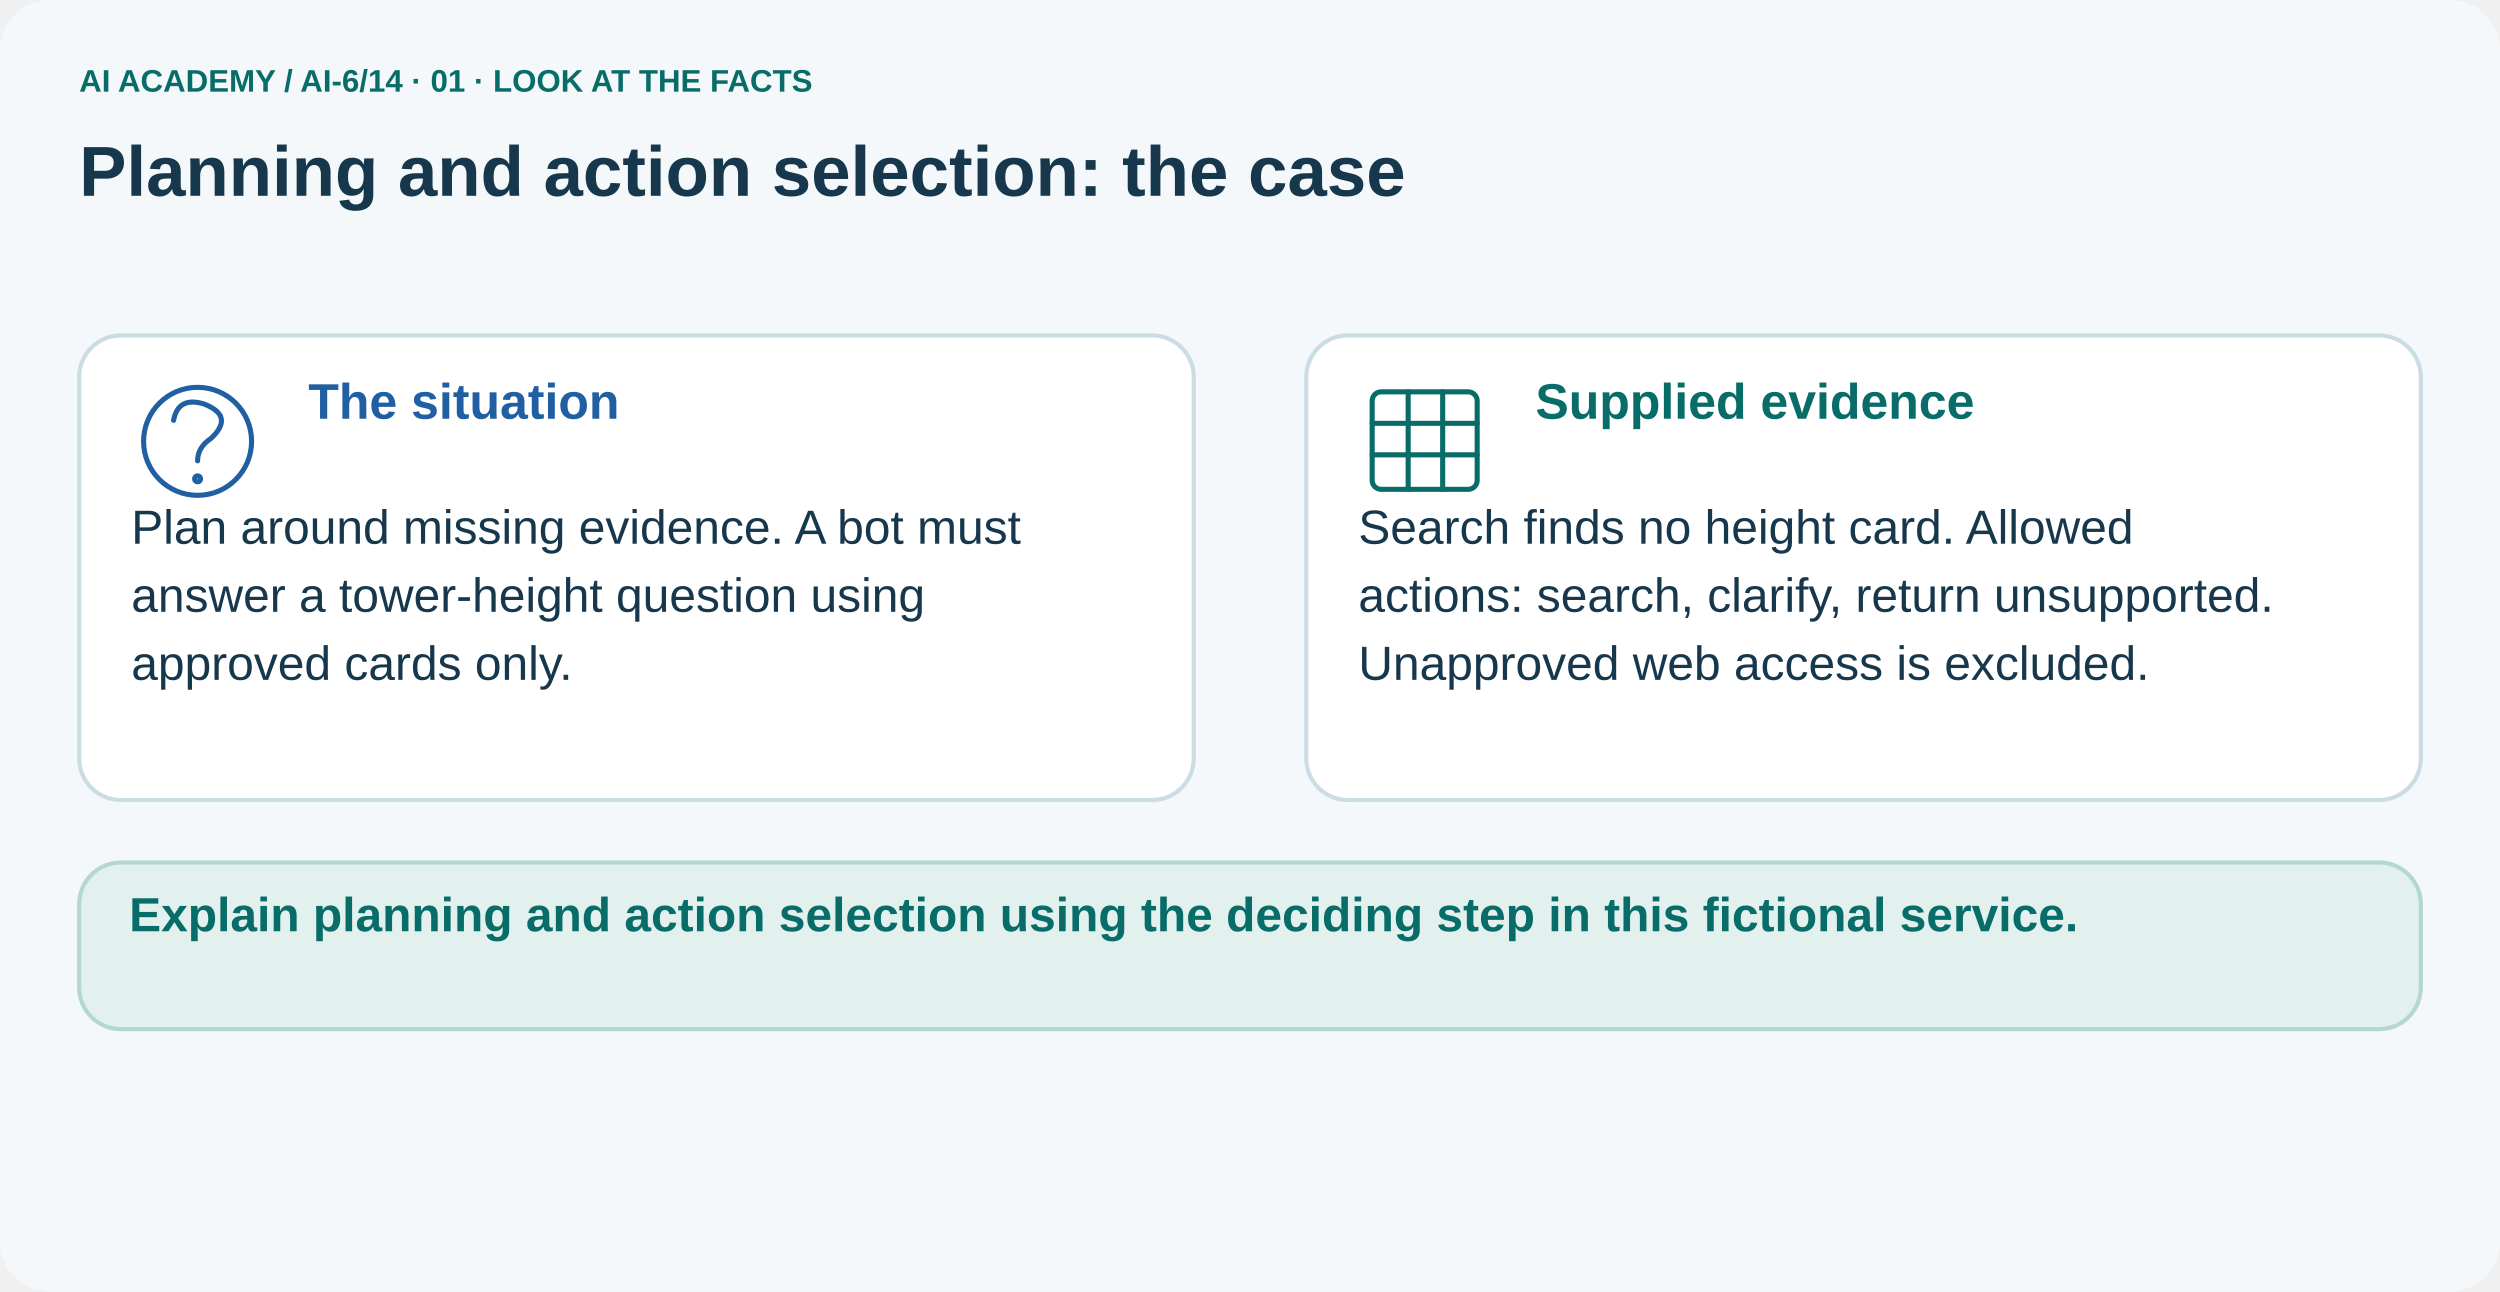
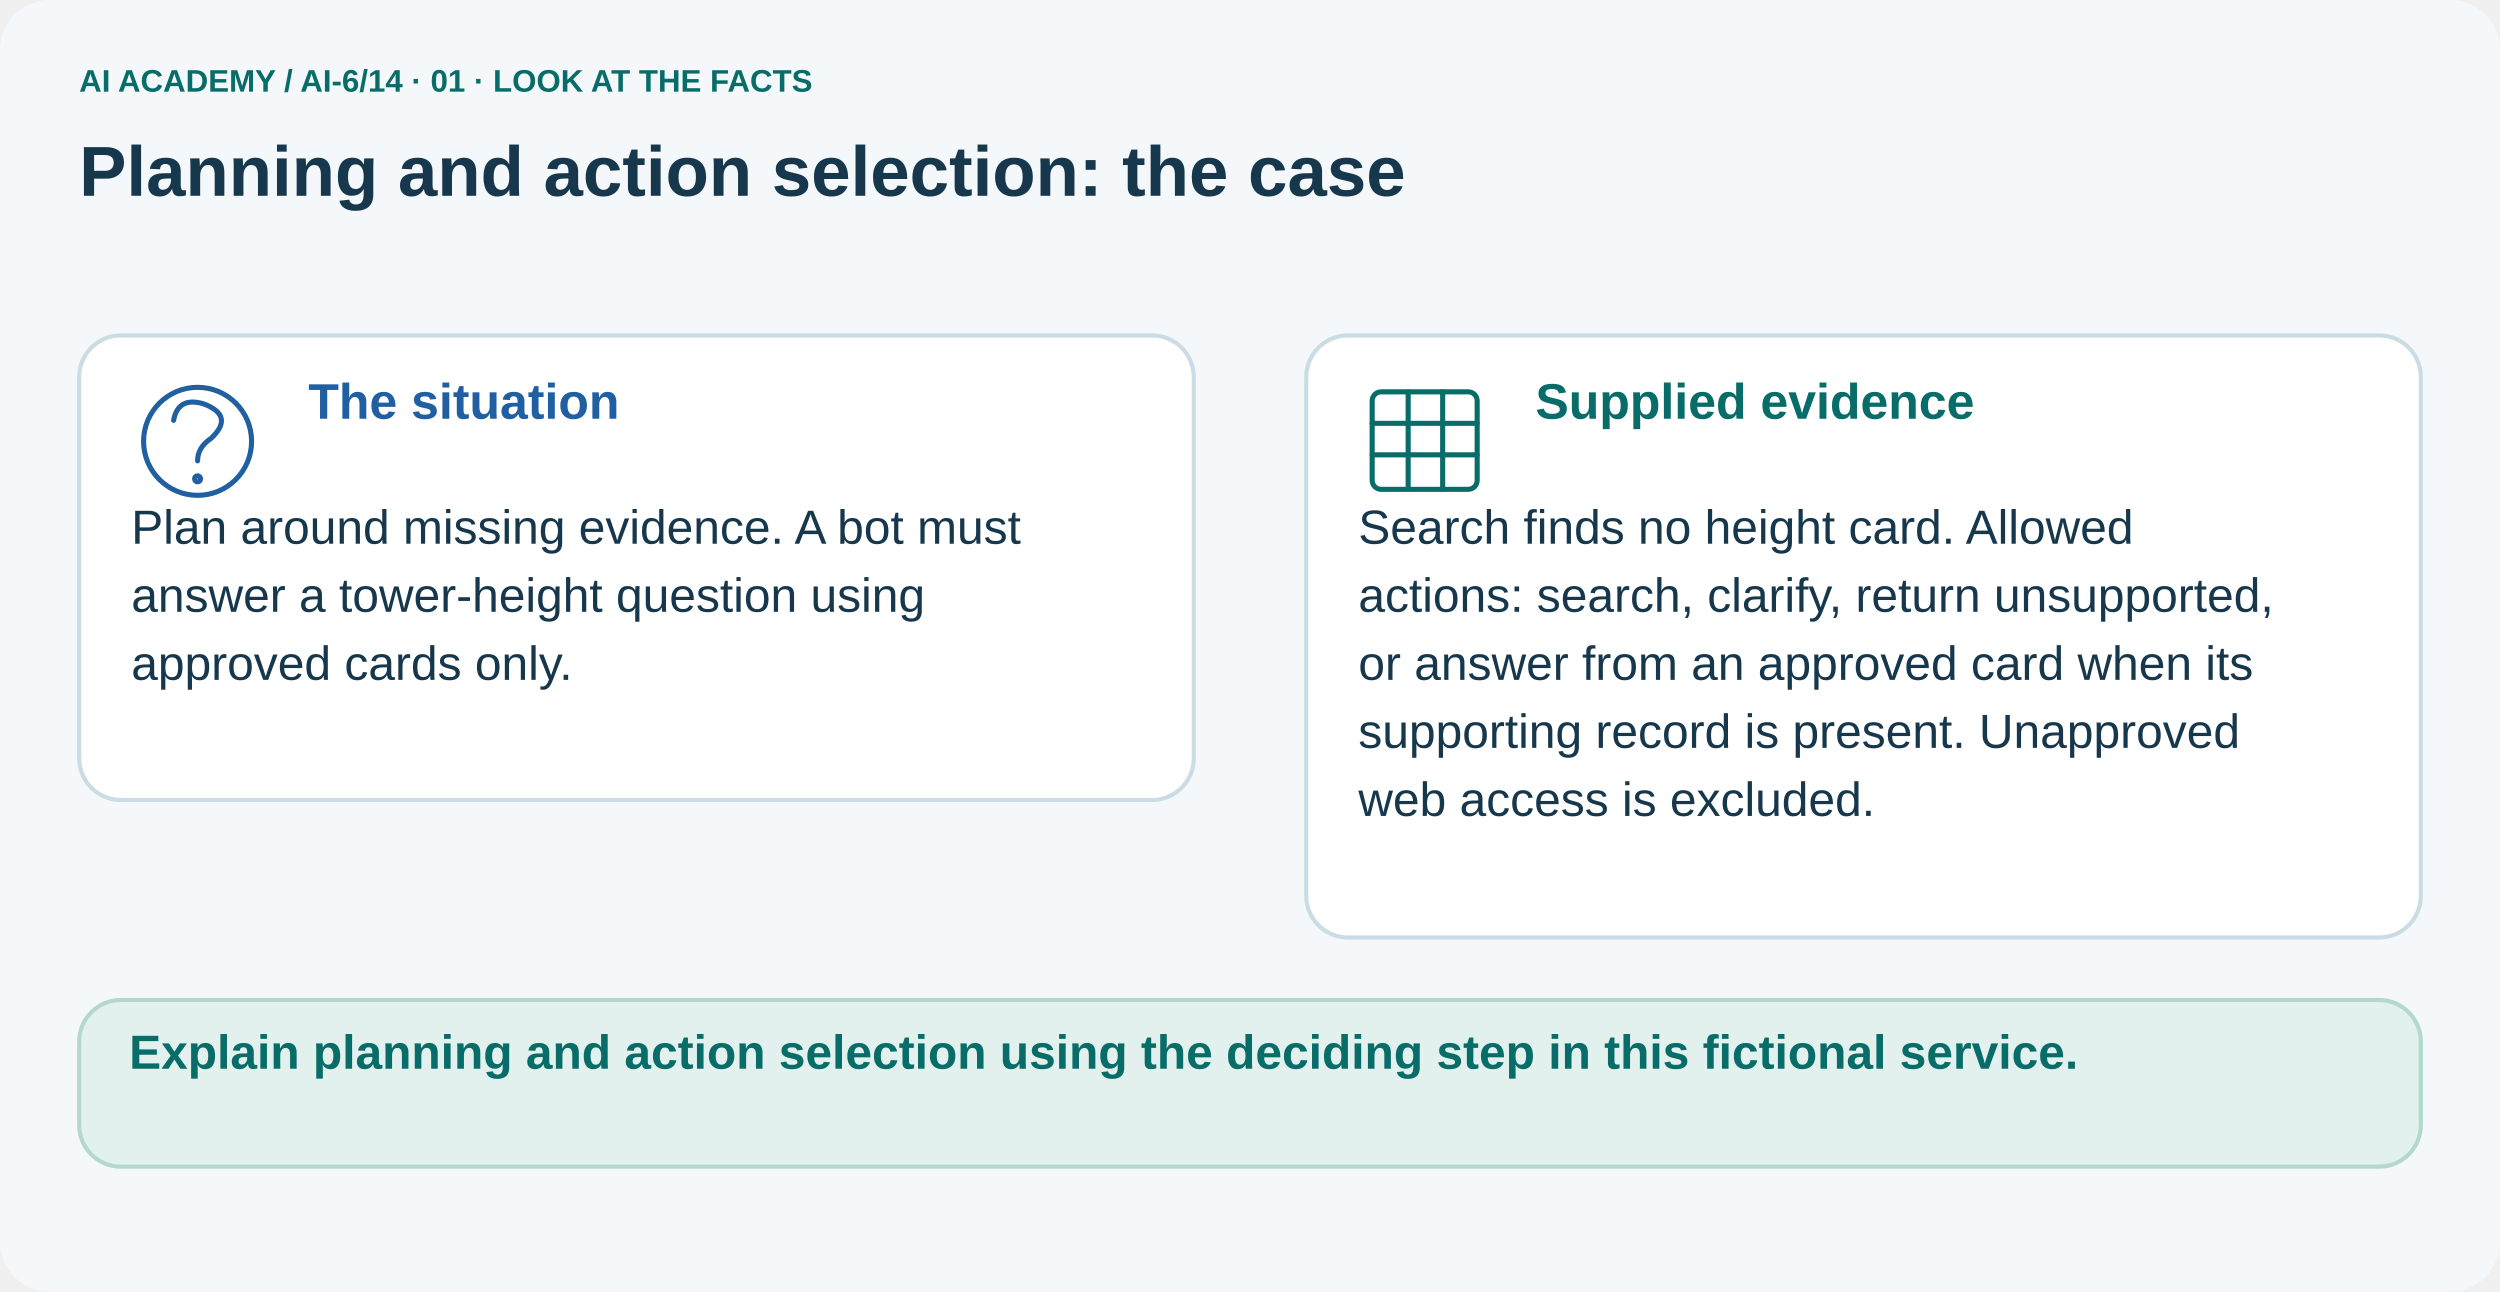
<svg xmlns="http://www.w3.org/2000/svg" width="1200" height="620" viewBox="0 0 1200 620" role="img" aria-labelledby="title desc">
  <defs>
    <marker id="arrow" viewBox="0 0 10 10" refX="9" refY="5" markerWidth="8" markerHeight="8" orient="auto">
      <path d="M0 0L10 5L0 10" fill="#7892a4" />
    </marker>
  </defs>
  <rect width="1200" height="620" rx="24" fill="#f4f8fb" />
  <g font-family="Arial, Helvetica, sans-serif">
    <text x="38" y="44" fill="#086c68" font-size="15" font-weight="750">
      <tspan x="38" dy="0">AI ACADEMY / AI-6/14 · 01 · LOOK AT THE FACTS</tspan>
    </text>
    <text x="38" y="94" fill="#17384c" font-size="34" font-weight="750">
      <tspan x="38" dy="0">Planning and action selection: the case</tspan>
    </text>
    <rect x="38" y="161" width="535" height="223" rx="20" fill="#fff" stroke="#cbdce5" stroke-width="2" />
    <g transform="translate(61 178) scale(0.72)" fill="none" stroke="#205fa1" stroke-width="3.4" stroke-linecap="round" stroke-linejoin="round">
      <circle cx="47" cy="47" r="36" />
      <path d="M31 33 Q34 17 51 22 Q72 30 56 45 Q47 51 47 60" />
      <circle cx="47" cy="72" r="2" />
    </g>
    <text x="148" y="201" fill="#205fa1" font-size="24" font-weight="750">
      <tspan x="148" dy="0">The situation</tspan>
    </text>
    <text x="63" y="261" fill="#17384c" font-size="23" font-weight="500">
      <tspan x="63" dy="0">Plan around missing evidence. A bot must</tspan>
      <tspan x="63" dy="32.66">answer a tower-height question using</tspan>
      <tspan x="63" dy="32.66">approved cards only.</tspan>
    </text>
-     <rect x="627" y="161" width="535" height="223" rx="20" fill="#fff" stroke="#cbdce5" stroke-width="2" />
+     <rect x="627" y="161" width="535" height="289" rx="20" fill="#fff" stroke="#cbdce5" stroke-width="2" />
    <g transform="translate(650 178) scale(0.72)" fill="none" stroke="#086c68" stroke-width="3.4" stroke-linecap="round" stroke-linejoin="round">
      <rect x="12" y="14" width="70" height="65" rx="6" />
      <path d="M12 35 H82 M12 56 H82 M36 14 V79 M59 14 V79" />
    </g>
    <text x="737" y="201" fill="#086c68" font-size="24" font-weight="750">
      <tspan x="737" dy="0">Supplied evidence</tspan>
    </text>
    <text x="652" y="261" fill="#17384c" font-size="23" font-weight="500">
      <tspan x="652" dy="0">Search finds no height card. Allowed</tspan>
-       <tspan x="652" dy="32.66">actions: search, clarify, return unsupported.</tspan>
-       <tspan x="652" dy="32.66">Unapproved web access is excluded.</tspan>
+       <tspan x="652" dy="32.66">actions: search, clarify, return unsupported,</tspan>
+       <tspan x="652" dy="32.66">or answer from an approved card when its</tspan>
+       <tspan x="652" dy="32.66">supporting record is present. Unapproved</tspan>
+       <tspan x="652" dy="32.66">web access is excluded.</tspan>
    </text>
-     <rect x="38" y="414" width="1124" height="80" rx="20" fill="#e2f1ed" stroke="#b5d8ce" stroke-width="2" />
-     <text x="62" y="447" fill="#086c68" font-size="23" font-weight="650">
+     <rect x="38" y="480" width="1124" height="80" rx="20" fill="#e2f1ed" stroke="#b5d8ce" stroke-width="2" />
+     <text x="62" y="513" fill="#086c68" font-size="23" font-weight="650">
      <tspan x="62" dy="0">Explain planning and action selection using the deciding step in this fictional service.</tspan>
    </text>
  </g>
</svg>
